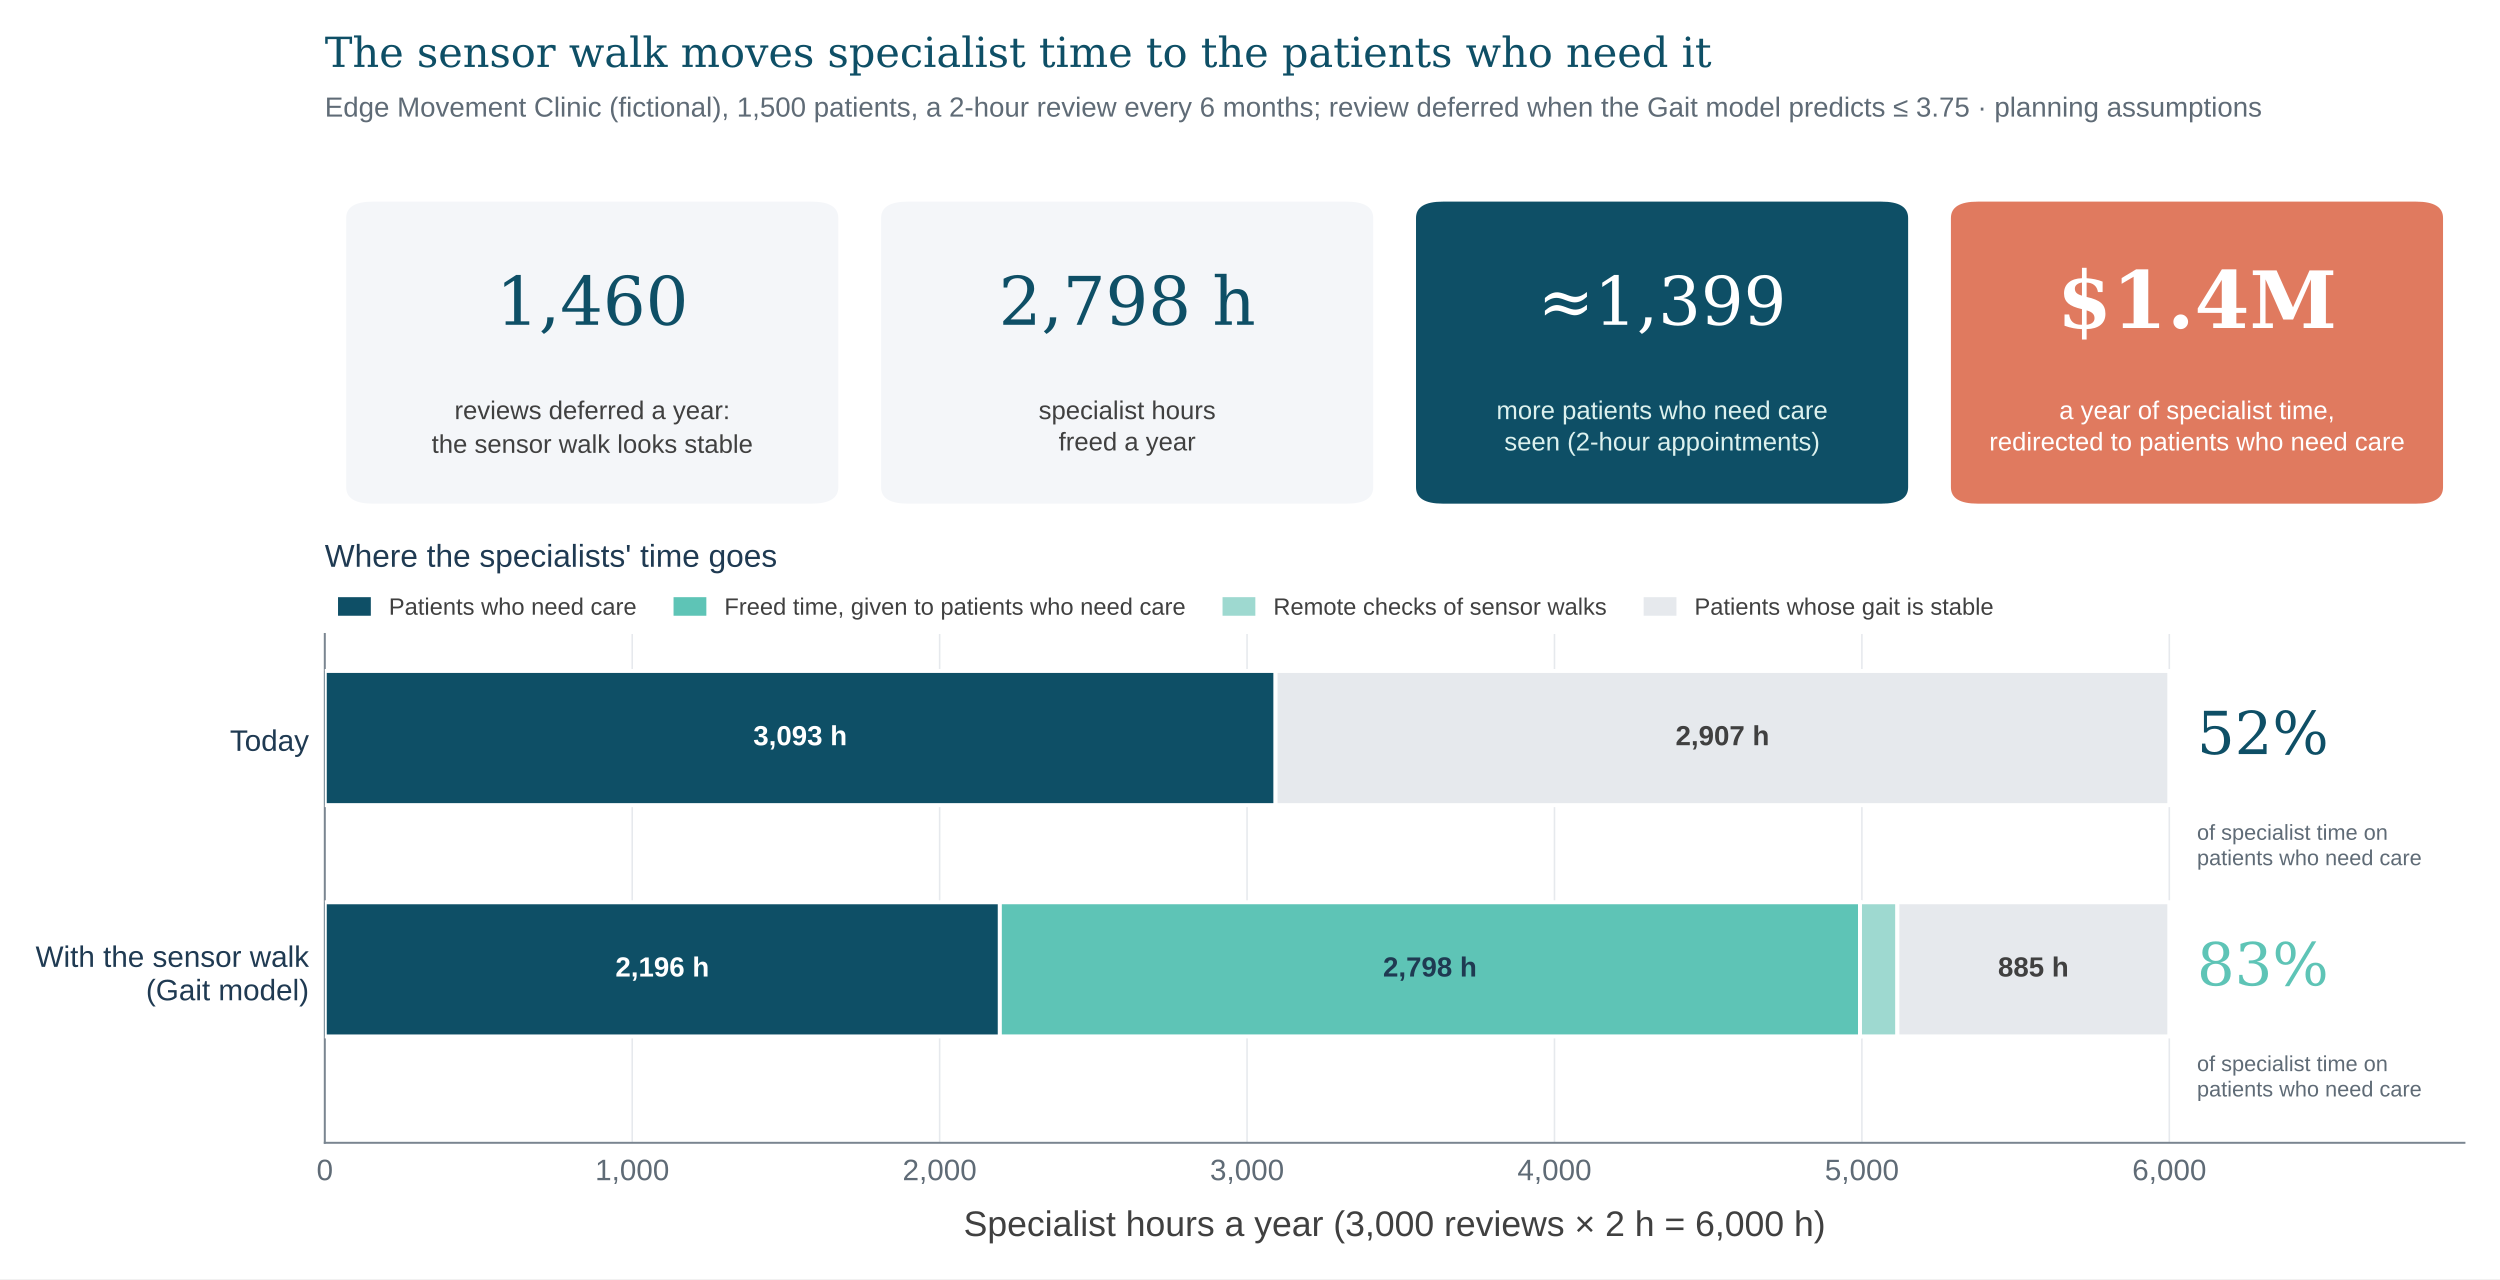
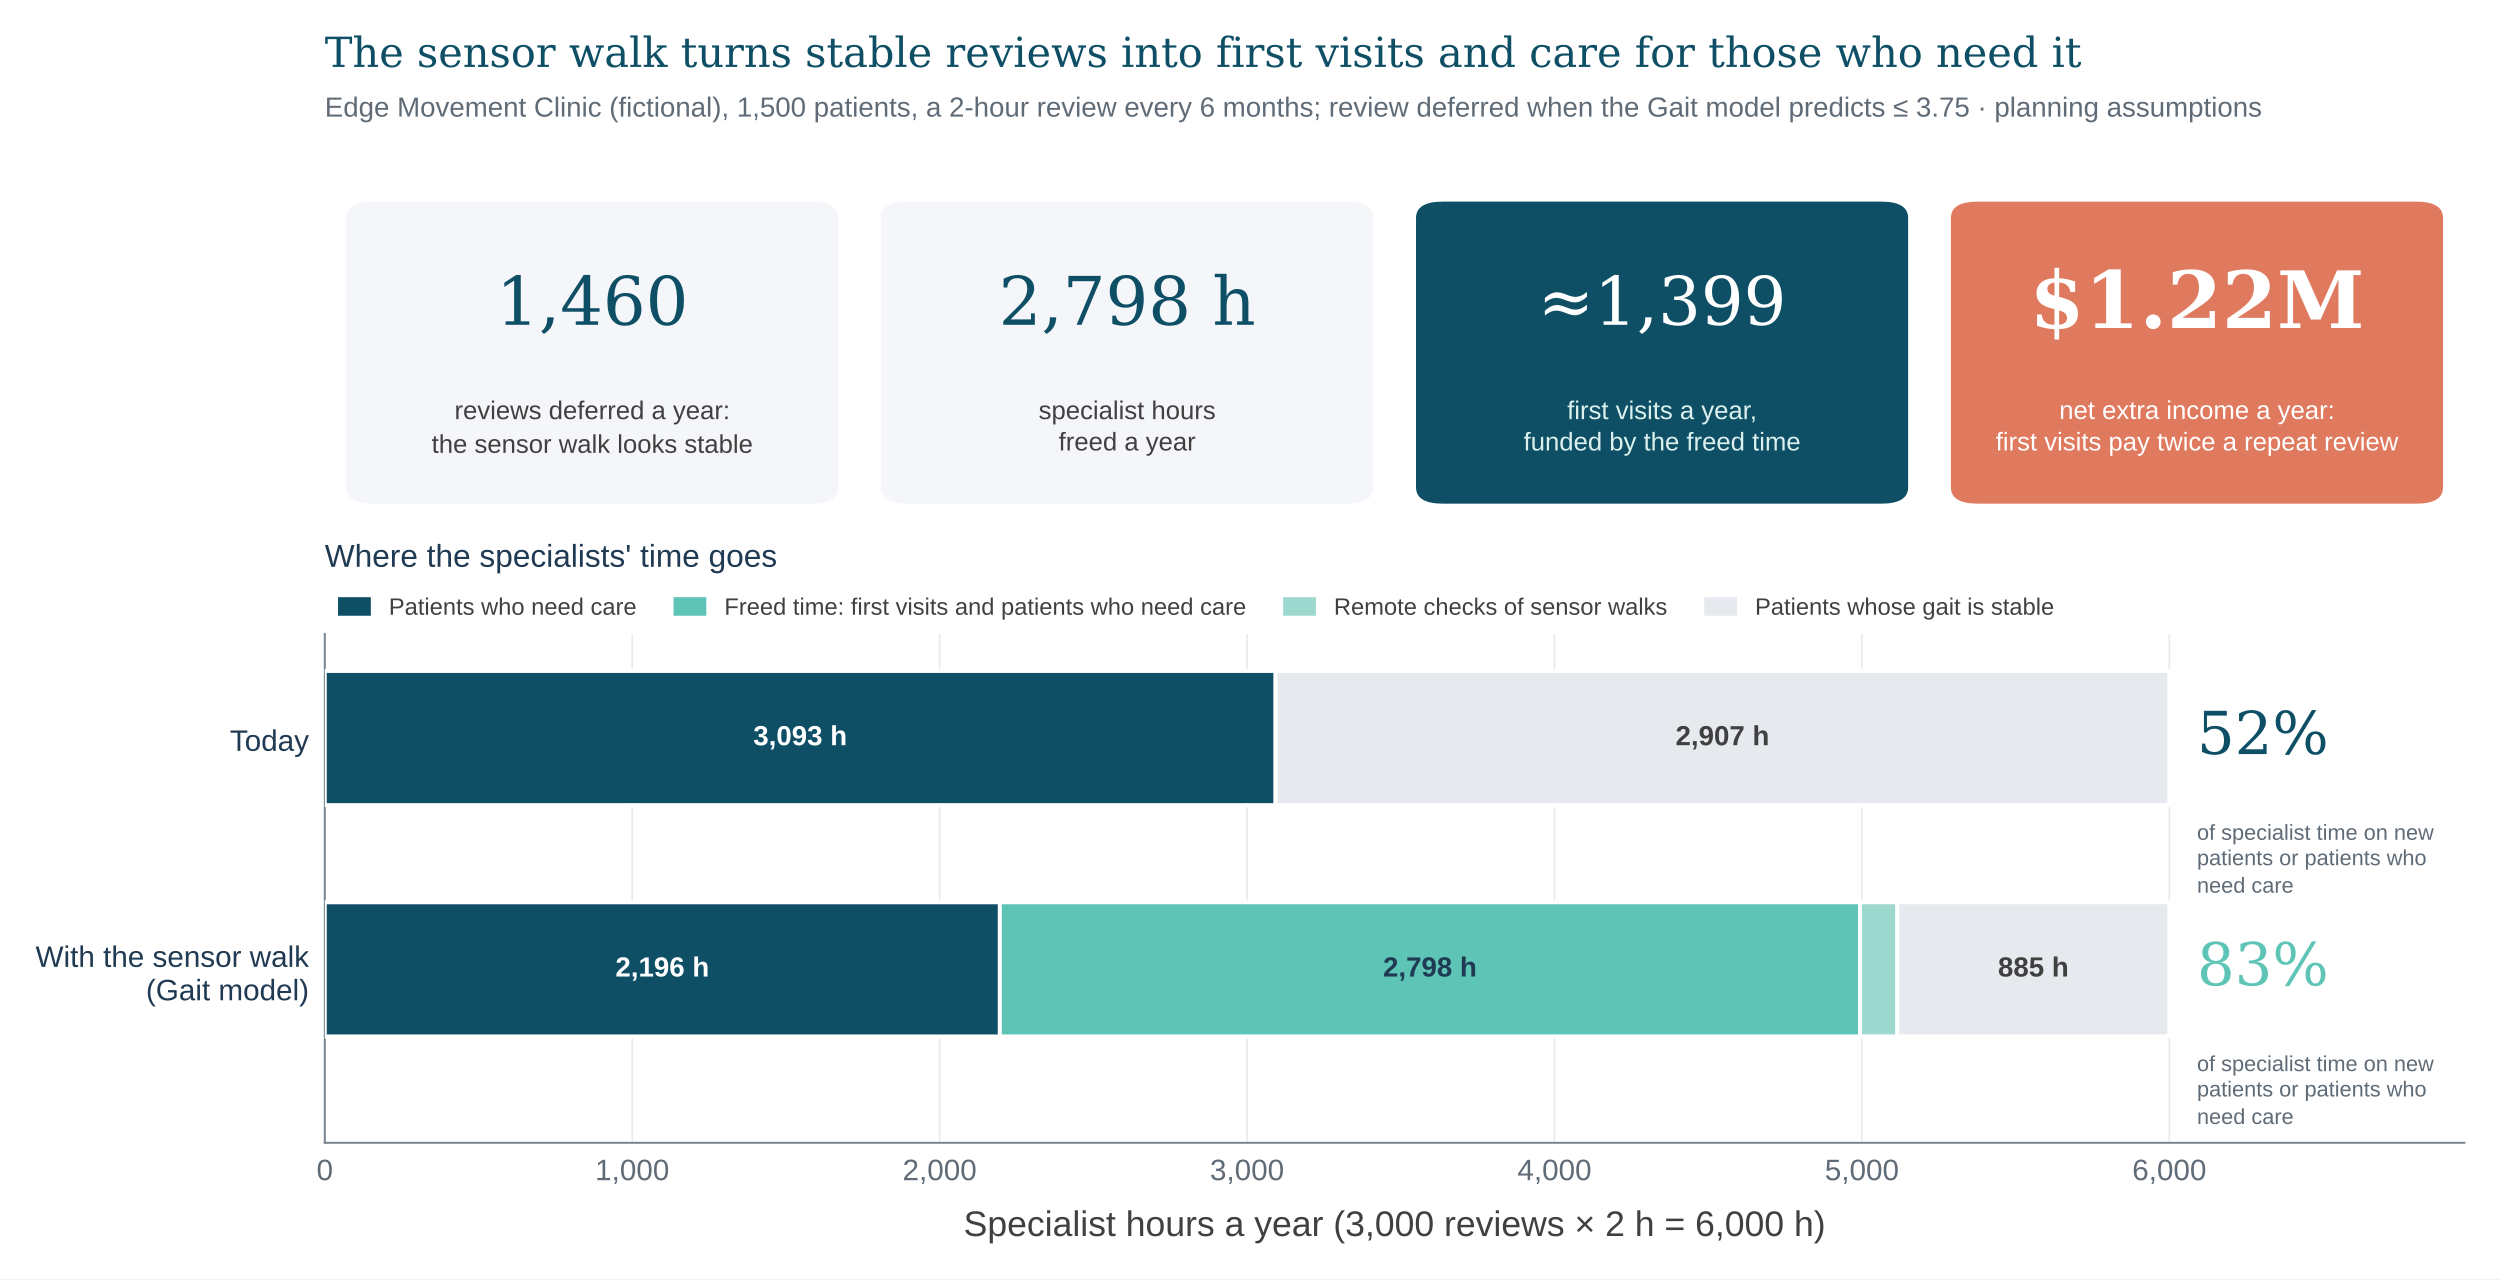
<svg xmlns="http://www.w3.org/2000/svg" width="1265.257pt" height="647.346pt" viewBox="0 0 1265.257 647.346" version="1.1">
  <defs>
    <style type="text/css">*{stroke-linejoin: round; stroke-linecap: butt}</style>
  </defs>
  <g id="figure_1">
    <g id="patch_1">
      <path d="M 0 647.346  L 1265.257 647.346  L 1265.257 0  L 0 0  z " style="fill: #ffffff" />
    </g>
    <g id="axes_1">
      <g id="patch_2">
-         <path d="M 188.742 254.897  L 410.733 254.897  Q 424.269 254.897 424.269 246.59  L 424.269 110.353  Q 424.269 102.046 410.733 102.046  L 188.742 102.046  Q 175.206 102.046 175.206 110.353  L 175.206 246.59  Q 175.206 254.897 188.742 254.897  z " clip-path="url(#pb648357796)" style="fill: #f4f6f9" />
+         <path d="M 188.742 254.897  L 410.733 254.897  Q 424.269 254.897 424.269 246.59  L 424.269 110.353  Q 424.269 102.046 410.733 102.046  L 188.742 102.046  Q 175.206 102.046 175.206 110.353  L 175.206 246.59  Q 175.206 254.897 188.742 254.897  z " clip-path="url(#p328de2320a)" style="fill: #f4f6f9" />
      </g>
      <g id="patch_3">
-         <path d="M 459.462 254.897  L 681.453 254.897  Q 694.989 254.897 694.989 246.59  L 694.989 110.353  Q 694.989 102.046 681.453 102.046  L 459.462 102.046  Q 445.926 102.046 445.926 110.353  L 445.926 246.59  Q 445.926 254.897 459.462 254.897  z " clip-path="url(#pb648357796)" style="fill: #f4f6f9" />
+         <path d="M 459.462 254.897  L 681.453 254.897  Q 694.989 254.897 694.989 246.59  L 694.989 110.353  Q 694.989 102.046 681.453 102.046  L 459.462 102.046  Q 445.926 102.046 445.926 110.353  L 445.926 246.59  Q 445.926 254.897 459.462 254.897  z " clip-path="url(#p328de2320a)" style="fill: #f4f6f9" />
      </g>
      <g id="patch_4">
-         <path d="M 730.182 254.897  L 952.173 254.897  Q 965.709 254.897 965.709 246.59  L 965.709 110.353  Q 965.709 102.046 952.173 102.046  L 730.182 102.046  Q 716.646 102.046 716.646 110.353  L 716.646 246.59  Q 716.646 254.897 730.182 254.897  z " clip-path="url(#pb648357796)" style="fill: #0e4f66" />
+         <path d="M 730.182 254.897  L 952.173 254.897  Q 965.709 254.897 965.709 246.59  L 965.709 110.353  Q 965.709 102.046 952.173 102.046  L 730.182 102.046  Q 716.646 102.046 716.646 110.353  L 716.646 246.59  Q 716.646 254.897 730.182 254.897  z " clip-path="url(#p328de2320a)" style="fill: #0e4f66" />
      </g>
      <g id="patch_5">
-         <path d="M 1000.902 254.897  L 1222.893 254.897  Q 1236.429 254.897 1236.429 246.59  L 1236.429 110.353  Q 1236.429 102.046 1222.893 102.046  L 1000.902 102.046  Q 987.366 102.046 987.366 110.353  L 987.366 246.59  Q 987.366 254.897 1000.902 254.897  z " clip-path="url(#pb648357796)" style="fill: #e07a5f" />
+         <path d="M 1000.902 254.897  L 1222.893 254.897  Q 1236.429 254.897 1236.429 246.59  L 1236.429 110.353  Q 1236.429 102.046 1222.893 102.046  L 1000.902 102.046  Q 987.366 102.046 987.366 110.353  L 987.366 246.59  Q 987.366 254.897 1000.902 254.897  z " clip-path="url(#p328de2320a)" style="fill: #e07a5f" />
      </g>
      <g id="text_1">
        <text style="font-size: 34px; font-family: 'Georgia', 'DejaVu Serif', serif; text-anchor: middle; fill: #0e4f66" x="299.737" y="164.384" transform="rotate(-0 299.7373 164.3836)">1,460</text>
      </g>
      <g id="text_2">
        <text style="font-size: 13px; font-family: 'Arial', 'DejaVu Sans', sans-serif; fill: #404040" transform="translate(230.0167 212.1176)">reviews deferred a year:</text>
        <text style="font-size: 13px; font-family: 'Arial', 'DejaVu Sans', sans-serif; fill: #404040" transform="translate(218.4508 229.1905)">the sensor walk looks stable</text>
      </g>
      <g id="text_3">
        <text style="font-size: 34px; font-family: 'Georgia', 'DejaVu Serif', serif; text-anchor: middle; fill: #0e4f66" x="570.457" y="164.384" transform="rotate(-0 570.4573 164.3836)">2,798 h</text>
      </g>
      <g id="text_4">
        <text style="font-size: 13px; font-family: 'Arial', 'DejaVu Sans', sans-serif; fill: #404040" transform="translate(525.6612 212.1145)">specialist hours</text>
        <text style="font-size: 13px; font-family: 'Arial', 'DejaVu Sans', sans-serif; fill: #404040" transform="translate(535.7737 227.9778)">freed a year</text>
      </g>
      <g id="text_5">
        <text style="font-size: 34px; font-family: 'Georgia', 'DejaVu Serif', serif; text-anchor: middle; fill: #ffffff" x="841.177" y="164.384" transform="rotate(-0 841.1773 164.3836)">≈1,399</text>
      </g>
      <g id="text_6">
-         <text style="font-size: 13px; font-family: 'Arial', 'DejaVu Sans', sans-serif; fill: #dcf1ee" transform="translate(757.3568 212.1145)">more patients who need care</text>
-         <text style="font-size: 13px; font-family: 'Arial', 'DejaVu Sans', sans-serif; fill: #dcf1ee" transform="translate(761.334 227.9778)">seen (2-hour appointments)</text>
+         <text style="font-size: 13px; font-family: 'Arial', 'DejaVu Sans', sans-serif; fill: #dcf1ee" transform="translate(793.1403 212.1176)">first visits a year,</text>
+         <text style="font-size: 13px; font-family: 'Arial', 'DejaVu Sans', sans-serif; fill: #dcf1ee" transform="translate(771.083 227.9778)">funded by the freed time</text>
      </g>
      <g id="text_7">
-         <text style="font-weight: 700; font-size: 40px; font-family: 'Georgia', 'DejaVu Serif', serif; text-anchor: middle; fill: #ffffff" x="1111.897" y="166.002" transform="rotate(-0 1111.897 166.0023)">$1.4M</text>
+         <text style="font-weight: 700; font-size: 40px; font-family: 'Georgia', 'DejaVu Serif', serif; text-anchor: middle; fill: #ffffff" x="1111.897" y="166.002" transform="rotate(-0 1111.897 166.0023)">$1.22M</text>
      </g>
      <g id="text_8">
-         <text style="font-size: 13px; font-family: 'Arial', 'DejaVu Sans', sans-serif; fill: #ffffff" transform="translate(1042.179 212.1176)">a year of specialist time,</text>
-         <text style="font-size: 13px; font-family: 'Arial', 'DejaVu Sans', sans-serif; fill: #ffffff" transform="translate(1006.757 227.9748)">redirected to patients who need care</text>
+         <text style="font-size: 13px; font-family: 'Arial', 'DejaVu Sans', sans-serif; fill: #ffffff" transform="translate(1042.174 212.0384)">net extra income a year:</text>
+         <text style="font-size: 13px; font-family: 'Arial', 'DejaVu Sans', sans-serif; fill: #ffffff" transform="translate(1010.035 227.9778)">first visits pay twice a repeat review</text>
      </g>
    </g>
    <g id="axes_2">
      <g id="patch_6">
        <path d="M 164.377 578.376  L 1247.257 578.376  L 1247.257 320.855  L 164.377 320.855  z " style="fill: #ffffff" />
      </g>
      <g id="matplotlib.axis_1">
        <g id="xtick_1">
          <g id="line2d_1">
-             <path d="M 164.377 578.376  L 164.377 320.855  " clip-path="url(#p11ad9bfaa8)" style="fill: none; stroke: #e6e9ed; stroke-width: 0.8; stroke-linecap: round" />
+             <path d="M 164.377 578.376  L 164.377 320.855  " clip-path="url(#pd73a9e3bbe)" style="fill: none; stroke: #e6e9ed; stroke-width: 0.8; stroke-linecap: round" />
          </g>
          <g id="line2d_2" />
          <g id="text_9">
            <text style="font-size: 15px; font-family: 'Arial', 'DejaVu Sans', sans-serif; text-anchor: middle; fill: #5f6b76" x="164.377" y="597.296" transform="rotate(-0 164.3773 597.2964)">0</text>
          </g>
        </g>
        <g id="xtick_2">
          <g id="line2d_3">
-             <path d="M 319.964 578.376  L 319.964 320.855  " clip-path="url(#p11ad9bfaa8)" style="fill: none; stroke: #e6e9ed; stroke-width: 0.8; stroke-linecap: round" />
+             <path d="M 319.964 578.376  L 319.964 320.855  " clip-path="url(#pd73a9e3bbe)" style="fill: none; stroke: #e6e9ed; stroke-width: 0.8; stroke-linecap: round" />
          </g>
          <g id="line2d_4" />
          <g id="text_10">
            <text style="font-size: 15px; font-family: 'Arial', 'DejaVu Sans', sans-serif; text-anchor: middle; fill: #5f6b76" x="319.964" y="597.296" transform="rotate(-0 319.9636 597.2964)">1,000</text>
          </g>
        </g>
        <g id="xtick_3">
          <g id="line2d_5">
-             <path d="M 475.55 578.376  L 475.55 320.855  " clip-path="url(#p11ad9bfaa8)" style="fill: none; stroke: #e6e9ed; stroke-width: 0.8; stroke-linecap: round" />
+             <path d="M 475.55 578.376  L 475.55 320.855  " clip-path="url(#pd73a9e3bbe)" style="fill: none; stroke: #e6e9ed; stroke-width: 0.8; stroke-linecap: round" />
          </g>
          <g id="line2d_6" />
          <g id="text_11">
            <text style="font-size: 15px; font-family: 'Arial', 'DejaVu Sans', sans-serif; text-anchor: middle; fill: #5f6b76" x="475.55" y="597.296" transform="rotate(-0 475.5498 597.2964)">2,000</text>
          </g>
        </g>
        <g id="xtick_4">
          <g id="line2d_7">
-             <path d="M 631.136 578.376  L 631.136 320.855  " clip-path="url(#p11ad9bfaa8)" style="fill: none; stroke: #e6e9ed; stroke-width: 0.8; stroke-linecap: round" />
+             <path d="M 631.136 578.376  L 631.136 320.855  " clip-path="url(#pd73a9e3bbe)" style="fill: none; stroke: #e6e9ed; stroke-width: 0.8; stroke-linecap: round" />
          </g>
          <g id="line2d_8" />
          <g id="text_12">
            <text style="font-size: 15px; font-family: 'Arial', 'DejaVu Sans', sans-serif; text-anchor: middle; fill: #5f6b76" x="631.136" y="597.296" transform="rotate(-0 631.136 597.2964)">3,000</text>
          </g>
        </g>
        <g id="xtick_5">
          <g id="line2d_9">
-             <path d="M 786.722 578.376  L 786.722 320.855  " clip-path="url(#p11ad9bfaa8)" style="fill: none; stroke: #e6e9ed; stroke-width: 0.8; stroke-linecap: round" />
+             <path d="M 786.722 578.376  L 786.722 320.855  " clip-path="url(#pd73a9e3bbe)" style="fill: none; stroke: #e6e9ed; stroke-width: 0.8; stroke-linecap: round" />
          </g>
          <g id="line2d_10" />
          <g id="text_13">
            <text style="font-size: 15px; font-family: 'Arial', 'DejaVu Sans', sans-serif; text-anchor: middle; fill: #5f6b76" x="786.722" y="597.296" transform="rotate(-0 786.7222 597.2964)">4,000</text>
          </g>
        </g>
        <g id="xtick_6">
          <g id="line2d_11">
-             <path d="M 942.308 578.376  L 942.308 320.855  " clip-path="url(#p11ad9bfaa8)" style="fill: none; stroke: #e6e9ed; stroke-width: 0.8; stroke-linecap: round" />
+             <path d="M 942.308 578.376  L 942.308 320.855  " clip-path="url(#pd73a9e3bbe)" style="fill: none; stroke: #e6e9ed; stroke-width: 0.8; stroke-linecap: round" />
          </g>
          <g id="line2d_12" />
          <g id="text_14">
            <text style="font-size: 15px; font-family: 'Arial', 'DejaVu Sans', sans-serif; text-anchor: middle; fill: #5f6b76" x="942.308" y="597.296" transform="rotate(-0 942.3084 597.2964)">5,000</text>
          </g>
        </g>
        <g id="xtick_7">
          <g id="line2d_13">
-             <path d="M 1097.895 578.376  L 1097.895 320.855  " clip-path="url(#p11ad9bfaa8)" style="fill: none; stroke: #e6e9ed; stroke-width: 0.8; stroke-linecap: round" />
+             <path d="M 1097.895 578.376  L 1097.895 320.855  " clip-path="url(#pd73a9e3bbe)" style="fill: none; stroke: #e6e9ed; stroke-width: 0.8; stroke-linecap: round" />
          </g>
          <g id="line2d_14" />
          <g id="text_15">
            <text style="font-size: 15px; font-family: 'Arial', 'DejaVu Sans', sans-serif; text-anchor: middle; fill: #5f6b76" x="1097.895" y="597.296" transform="rotate(-0 1097.895 597.2964)">6,000</text>
          </g>
        </g>
        <g id="text_16">
          <text style="font-size: 18px; font-family: 'Arial', 'DejaVu Sans', sans-serif; text-anchor: middle; fill: #404040" x="705.817" y="625.558" transform="rotate(-0 705.8173 625.5576)">Specialist hours a year (3,000 reviews × 2 h = 6,000 h)</text>
        </g>
      </g>
      <g id="matplotlib.axis_2">
        <g id="ytick_1">
          <g id="line2d_15" />
          <g id="text_17">
            <text style="font-size: 15px; font-family: 'Arial', 'DejaVu Sans', sans-serif; fill: #1f3a52" transform="translate(18 489.3496)">With the sensor walk</text>
            <text style="font-size: 15px; font-family: 'Arial', 'DejaVu Sans', sans-serif; fill: #1f3a52" transform="translate(73.86094 506.2507)">(Gait model)</text>
          </g>
        </g>
        <g id="ytick_2">
          <g id="line2d_16" />
          <g id="text_18">
            <text style="font-size: 15px; font-family: 'Arial', 'DejaVu Sans', sans-serif; text-anchor: end; fill: #1f3a52" x="156.377" y="380" transform="rotate(-0 156.3773 380)">Today</text>
          </g>
        </g>
      </g>
      <g id="patch_7">
        <path d="M 164.377 578.376  L 164.377 320.855  " style="fill: none; stroke: #7a8590; stroke-linejoin: miter; stroke-linecap: square" />
      </g>
      <g id="patch_8">
        <path d="M 164.377 578.376  L 1247.257 578.376  " style="fill: none; stroke: #7a8590; stroke-linejoin: miter; stroke-linecap: square" />
      </g>
      <g id="patch_9">
-         <path d="M 164.377 524.531  L 506.025 524.531  L 506.025 456.639  L 164.377 456.639  z " clip-path="url(#p11ad9bfaa8)" style="fill: #0e4f66; stroke: #ffffff; stroke-width: 2; stroke-linejoin: miter" />
+         <path d="M 164.377 524.531  L 506.025 524.531  L 506.025 456.639  L 164.377 456.639  z " clip-path="url(#pd73a9e3bbe)" style="fill: #0e4f66; stroke: #ffffff; stroke-width: 2; stroke-linejoin: miter" />
      </g>
      <g id="patch_10">
-         <path d="M 506.025 524.531  L 941.346 524.531  L 941.346 456.639  L 506.025 456.639  z " clip-path="url(#p11ad9bfaa8)" style="fill: #5ec4b6; stroke: #ffffff; stroke-width: 2; stroke-linejoin: miter" />
+         <path d="M 506.025 524.531  L 941.346 524.531  L 941.346 456.639  L 506.025 456.639  z " clip-path="url(#pd73a9e3bbe)" style="fill: #5ec4b6; stroke: #ffffff; stroke-width: 2; stroke-linejoin: miter" />
      </g>
      <g id="patch_11">
-         <path d="M 941.346 524.531  L 960.273 524.531  L 960.273 456.639  L 941.346 456.639  z " clip-path="url(#p11ad9bfaa8)" style="fill: #9ed9d0; stroke: #ffffff; stroke-width: 2; stroke-linejoin: miter" />
+         <path d="M 941.346 524.531  L 960.273 524.531  L 960.273 456.639  L 941.346 456.639  z " clip-path="url(#pd73a9e3bbe)" style="fill: #9ed9d0; stroke: #ffffff; stroke-width: 2; stroke-linejoin: miter" />
      </g>
      <g id="patch_12">
-         <path d="M 960.273 524.531  L 1097.895 524.531  L 1097.895 456.639  L 960.273 456.639  z " clip-path="url(#p11ad9bfaa8)" style="fill: #e6e9ed; stroke: #ffffff; stroke-width: 2; stroke-linejoin: miter" />
+         <path d="M 960.273 524.531  L 1097.895 524.531  L 1097.895 456.639  L 960.273 456.639  z " clip-path="url(#pd73a9e3bbe)" style="fill: #e6e9ed; stroke: #ffffff; stroke-width: 2; stroke-linejoin: miter" />
      </g>
      <g id="patch_13">
-         <path d="M 164.377 407.476  L 645.572 407.476  L 645.572 339.584  L 164.377 339.584  z " clip-path="url(#p11ad9bfaa8)" style="fill: #0e4f66; stroke: #ffffff; stroke-width: 2; stroke-linejoin: miter" />
+         <path d="M 164.377 407.476  L 645.572 407.476  L 645.572 339.584  L 164.377 339.584  z " clip-path="url(#pd73a9e3bbe)" style="fill: #0e4f66; stroke: #ffffff; stroke-width: 2; stroke-linejoin: miter" />
      </g>
      <g id="patch_14">
-         <path d="M 645.572 407.476  L 1097.895 407.476  L 1097.895 339.584  L 645.572 339.584  z " clip-path="url(#p11ad9bfaa8)" style="fill: #e6e9ed; stroke: #ffffff; stroke-width: 2; stroke-linejoin: miter" />
+         <path d="M 645.572 407.476  L 1097.895 407.476  L 1097.895 339.584  L 645.572 339.584  z " clip-path="url(#pd73a9e3bbe)" style="fill: #e6e9ed; stroke: #ffffff; stroke-width: 2; stroke-linejoin: miter" />
      </g>
      <g id="text_19">
        <text style="font-size: 30px; font-family: 'Georgia', 'DejaVu Serif', serif; text-anchor: start; fill: #5ec4b6" x="1111.897" y="498.678" transform="rotate(-0 1111.897 498.6781)">83%</text>
      </g>
      <g id="text_20">
-         <text style="font-size: 11px; font-family: 'Arial', 'DejaVu Sans', sans-serif; fill: #5f6b76" transform="translate(1111.897 542.0873)">of specialist time on</text>
-         <text style="font-size: 11px; font-family: 'Arial', 'DejaVu Sans', sans-serif; fill: #5f6b76" transform="translate(1111.897 554.9243)">patients who need care</text>
+         <text style="font-size: 11px; font-family: 'Arial', 'DejaVu Sans', sans-serif; fill: #5f6b76" transform="translate(1111.897 542.0873)">of specialist time on new</text>
+         <text style="font-size: 11px; font-family: 'Arial', 'DejaVu Sans', sans-serif; fill: #5f6b76" transform="translate(1111.897 554.9243)">patients or patients who</text>
+         <text style="font-size: 11px; font-family: 'Arial', 'DejaVu Sans', sans-serif; fill: #5f6b76" transform="translate(1111.897 568.8571)">need care</text>
      </g>
      <g id="text_21">
        <text style="font-size: 30px; font-family: 'Georgia', 'DejaVu Serif', serif; text-anchor: start; fill: #0e4f66" x="1111.897" y="381.623" transform="rotate(-0 1111.897 381.6232)">52%</text>
      </g>
      <g id="text_22">
-         <text style="font-size: 11px; font-family: 'Arial', 'DejaVu Sans', sans-serif; fill: #5f6b76" transform="translate(1111.897 425.0324)">of specialist time on</text>
-         <text style="font-size: 11px; font-family: 'Arial', 'DejaVu Sans', sans-serif; fill: #5f6b76" transform="translate(1111.897 437.8695)">patients who need care</text>
+         <text style="font-size: 11px; font-family: 'Arial', 'DejaVu Sans', sans-serif; fill: #5f6b76" transform="translate(1111.897 425.0324)">of specialist time on new</text>
+         <text style="font-size: 11px; font-family: 'Arial', 'DejaVu Sans', sans-serif; fill: #5f6b76" transform="translate(1111.897 437.8695)">patients or patients who</text>
+         <text style="font-size: 11px; font-family: 'Arial', 'DejaVu Sans', sans-serif; fill: #5f6b76" transform="translate(1111.897 451.8022)">need care</text>
      </g>
      <g id="text_23">
        <text style="font-size: 16px; font-family: 'Arial', 'DejaVu Sans', sans-serif; text-anchor: start; fill: #1f3a52" x="164.377" y="286.855" transform="rotate(-0 164.3773 286.8553)">Where the specialists' time goes</text>
      </g>
      <g id="text_24">
        <text style="font-weight: 700; font-size: 14px; font-family: 'Arial', 'DejaVu Sans', sans-serif; text-anchor: middle; fill: #ffffff" x="335.201" y="494.208" transform="rotate(-0 335.2014 494.2079)">2,196 h</text>
      </g>
      <g id="text_25">
        <text style="font-weight: 700; font-size: 14px; font-family: 'Arial', 'DejaVu Sans', sans-serif; text-anchor: middle; fill: #1f3a52" x="723.686" y="494.208" transform="rotate(-0 723.6857 494.2079)">2,798 h</text>
      </g>
      <g id="text_26">
        <text style="font-weight: 700; font-size: 14px; font-family: 'Arial', 'DejaVu Sans', sans-serif; text-anchor: middle; fill: #404040" x="1029.084" y="494.208" transform="rotate(-0 1029.084 494.2079)">885 h</text>
      </g>
      <g id="text_27">
        <text style="font-weight: 700; font-size: 14px; font-family: 'Arial', 'DejaVu Sans', sans-serif; text-anchor: middle; fill: #ffffff" x="404.975" y="377.153" transform="rotate(-0 404.9746 377.153)">3,093 h</text>
      </g>
      <g id="text_28">
        <text style="font-weight: 700; font-size: 14px; font-family: 'Arial', 'DejaVu Sans', sans-serif; text-anchor: middle; fill: #404040" x="871.733" y="377.153" transform="rotate(-0 871.7332 377.153)">2,907 h</text>
      </g>
      <g id="legend_1">
        <g id="patch_15">
          <path d="M 171.577 311.13  L 187.177 311.13  L 187.177 302.73  L 171.577 302.73  z " style="fill: #0e4f66; stroke: #0e4f66; stroke-linejoin: miter" />
        </g>
        <g id="text_29">
          <text style="font-size: 12px; font-family: 'Arial', 'DejaVu Sans', sans-serif; text-anchor: start; fill: #404040" x="196.777" y="311.13" transform="rotate(-0 196.7773 311.1296)">Patients who need care</text>
        </g>
        <g id="patch_16">
          <path d="M 341.383 311.13  L 356.983 311.13  L 356.983 302.73  L 341.383 302.73  z " style="fill: #5ec4b6; stroke: #5ec4b6; stroke-linejoin: miter" />
        </g>
        <g id="text_30">
-           <text style="font-size: 12px; font-family: 'Arial', 'DejaVu Sans', sans-serif; text-anchor: start; fill: #404040" x="366.583" y="311.13" transform="rotate(-0 366.583 311.1296)">Freed time, given to patients who need care</text>
+           <text style="font-size: 12px; font-family: 'Arial', 'DejaVu Sans', sans-serif; text-anchor: start; fill: #404040" x="366.583" y="311.13" transform="rotate(-0 366.583 311.1296)">Freed time: first visits and patients who need care</text>
        </g>
        <g id="patch_17">
-           <path d="M 619.232 311.13  L 634.832 311.13  L 634.832 302.73  L 619.232 302.73  z " style="fill: #9ed9d0; stroke: #9ed9d0; stroke-linejoin: miter" />
+           <path d="M 649.888 311.13  L 665.488 311.13  L 665.488 302.73  L 649.888 302.73  z " style="fill: #9ed9d0; stroke: #9ed9d0; stroke-linejoin: miter" />
        </g>
        <g id="text_31">
-           <text style="font-size: 12px; font-family: 'Arial', 'DejaVu Sans', sans-serif; text-anchor: start; fill: #404040" x="644.432" y="311.13" transform="rotate(-0 644.4317 311.1296)">Remote checks of sensor walks</text>
+           <text style="font-size: 12px; font-family: 'Arial', 'DejaVu Sans', sans-serif; text-anchor: start; fill: #404040" x="675.088" y="311.13" transform="rotate(-0 675.088 311.1296)">Remote checks of sensor walks</text>
        </g>
        <g id="patch_18">
-           <path d="M 832.355 311.13  L 847.955 311.13  L 847.955 302.73  L 832.355 302.73  z " style="fill: #e6e9ed; stroke: #e6e9ed; stroke-linejoin: miter" />
+           <path d="M 863.012 311.13  L 878.612 311.13  L 878.612 302.73  L 863.012 302.73  z " style="fill: #e6e9ed; stroke: #e6e9ed; stroke-linejoin: miter" />
        </g>
        <g id="text_32">
-           <text style="font-size: 12px; font-family: 'Arial', 'DejaVu Sans', sans-serif; text-anchor: start; fill: #404040" x="857.555" y="311.13" transform="rotate(-0 857.5555 311.1296)">Patients whose gait is stable</text>
+           <text style="font-size: 12px; font-family: 'Arial', 'DejaVu Sans', sans-serif; text-anchor: start; fill: #404040" x="888.212" y="311.13" transform="rotate(-0 888.2117 311.1296)">Patients whose gait is stable</text>
        </g>
      </g>
    </g>
    <g id="text_33">
-       <text style="font-size: 21px; font-family: 'Georgia', 'DejaVu Serif', serif; text-anchor: start; fill: #0e4f66" x="164.377" y="33.883" transform="rotate(-0 164.3773 33.8833)">The sensor walk moves specialist time to the patients who need it</text>
+       <text style="font-size: 21px; font-family: 'Georgia', 'DejaVu Serif', serif; text-anchor: start; fill: #0e4f66" x="164.377" y="33.885" transform="rotate(-0 164.3773 33.88453)">The sensor walk turns stable reviews into first visits and care for those who need it</text>
    </g>
    <g id="text_34">
      <text style="font-size: 14px; font-family: 'Arial', 'DejaVu Sans', sans-serif; text-anchor: start; fill: #5f6b76" x="164.377" y="59.012" transform="rotate(-0 164.3773 59.01204)">Edge Movement Clinic (fictional), 1,500 patients, a 2-hour review every 6 months; review deferred when the Gait model predicts ≤ 3.75 · planning assumptions</text>
    </g>
  </g>
  <defs>
-     <clipPath id="pb648357796">
+     <clipPath id="p328de2320a">
      <rect x="164.377" y="95.4" width="1082.88" height="166.142" />
    </clipPath>
-     <clipPath id="p11ad9bfaa8">
+     <clipPath id="pd73a9e3bbe">
      <rect x="164.377" y="320.855" width="1082.88" height="257.521" />
    </clipPath>
  </defs>
</svg>
